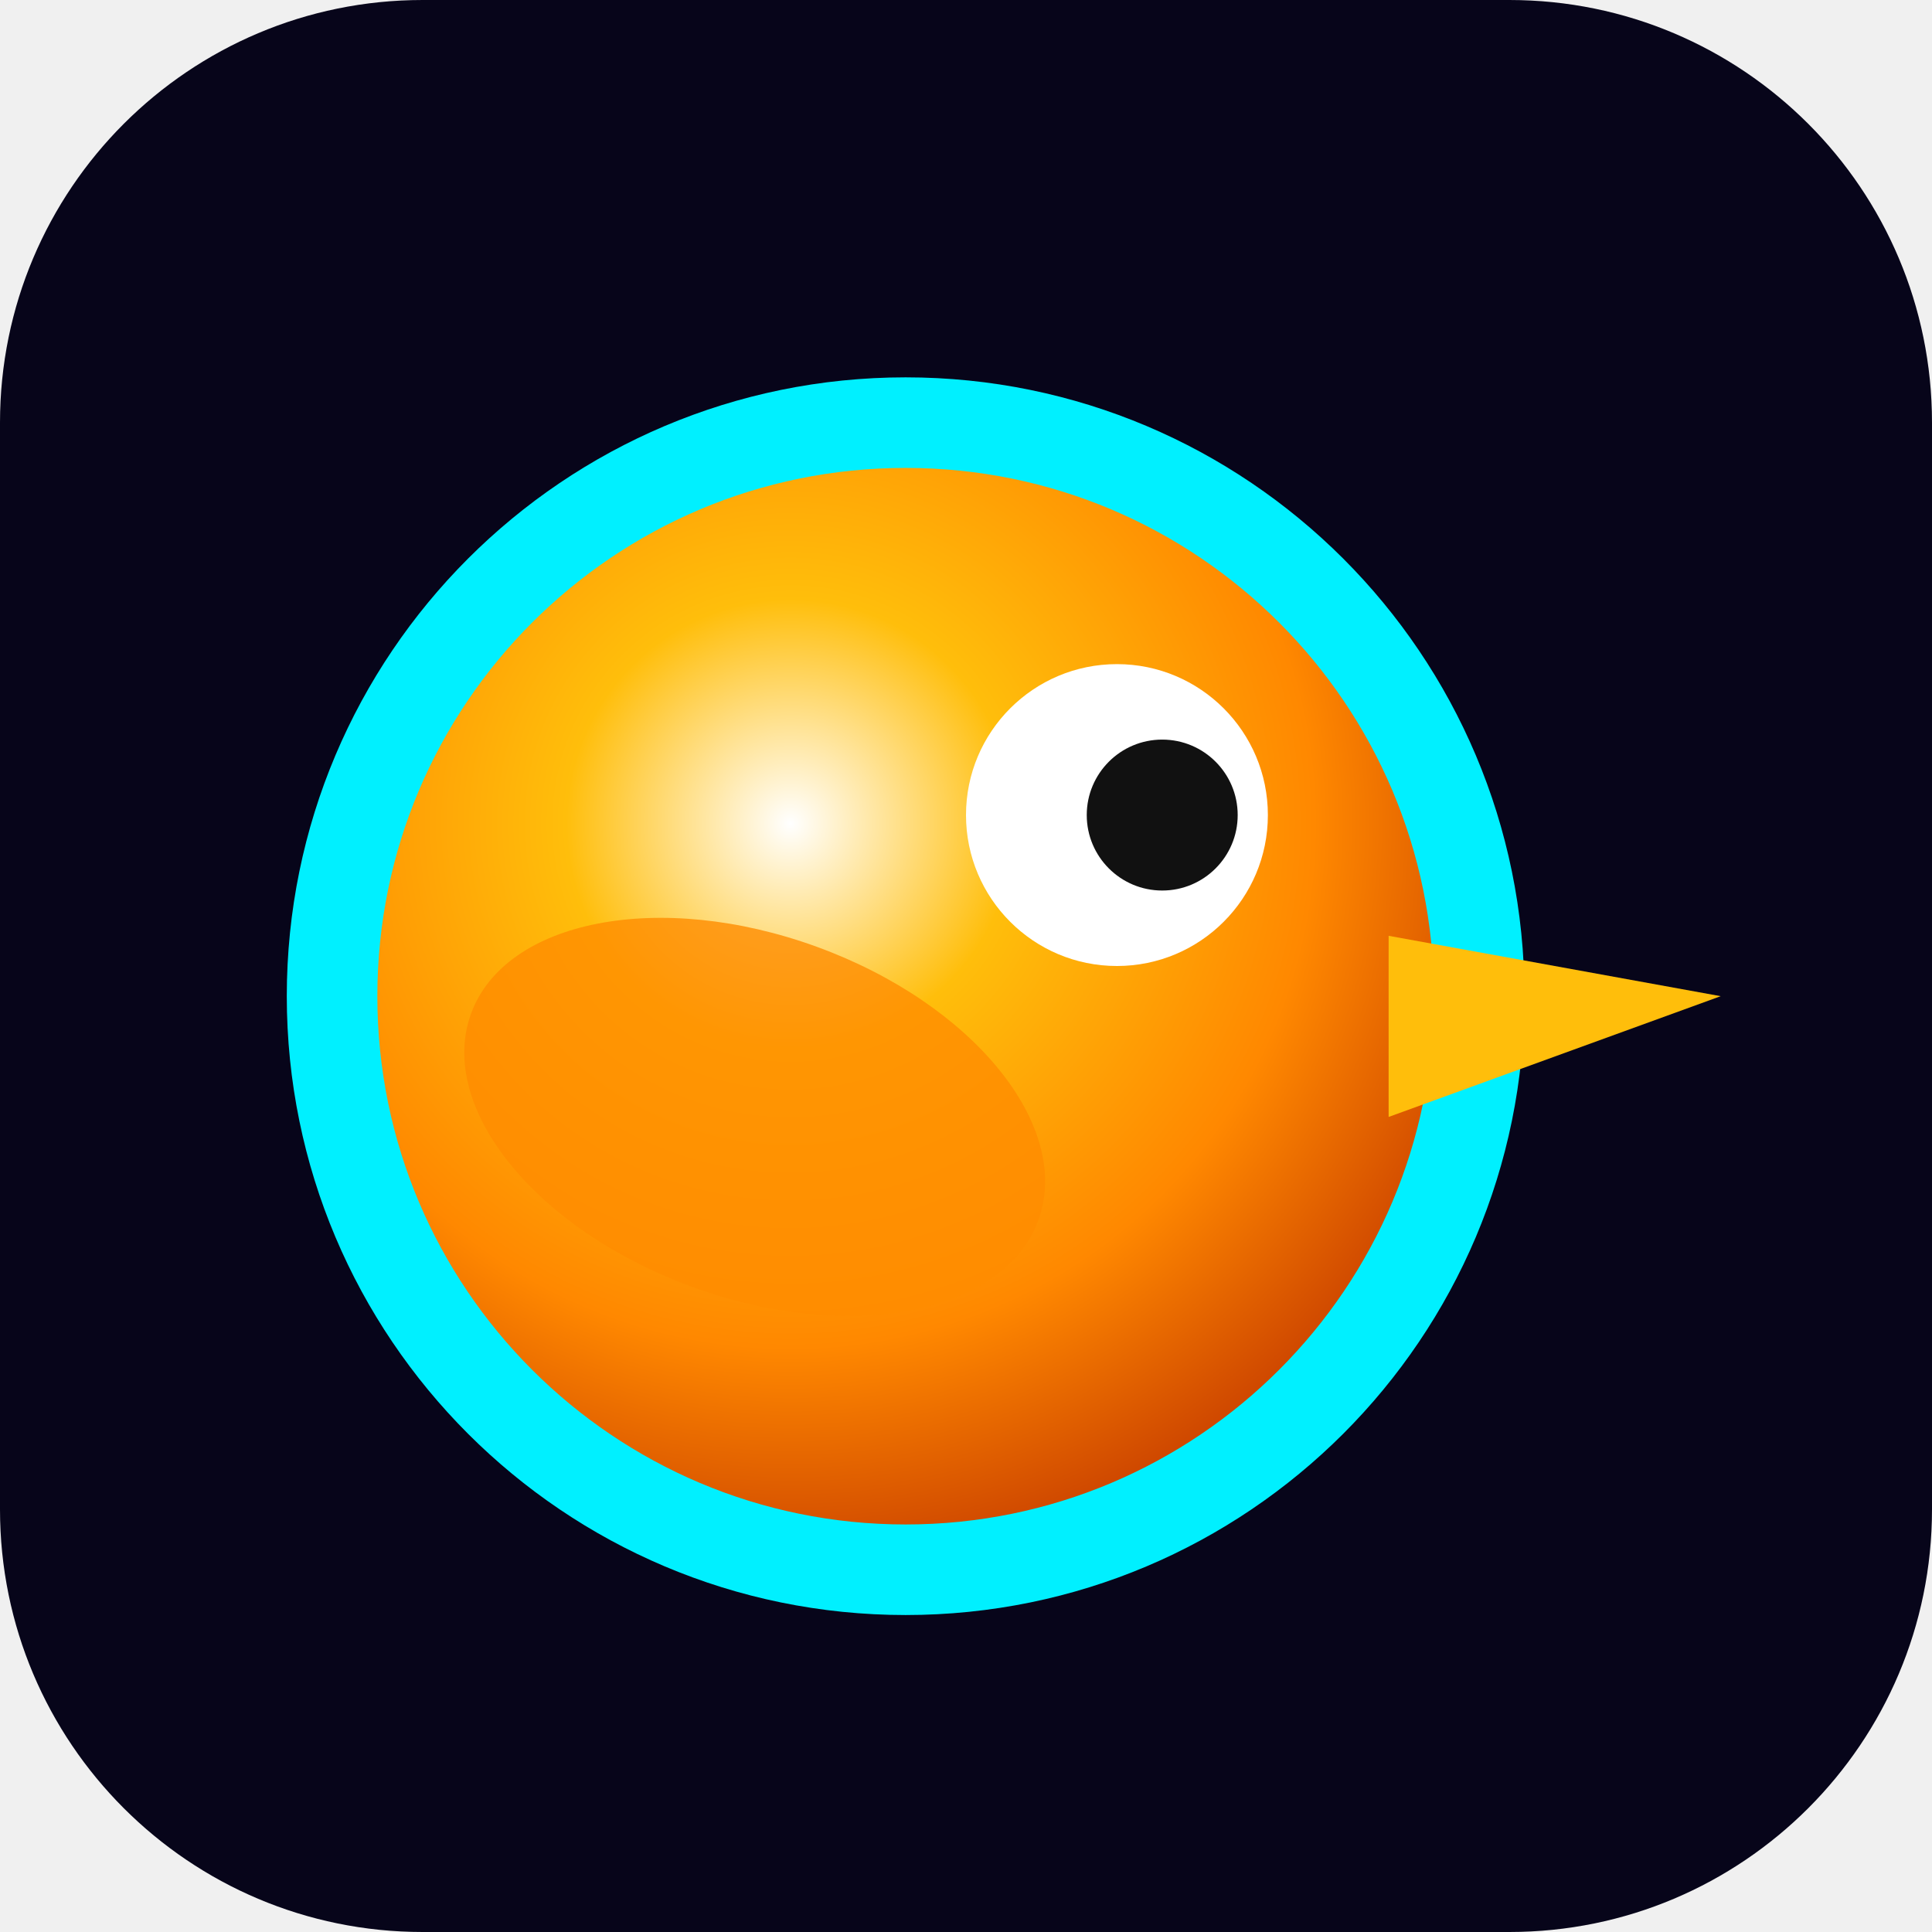
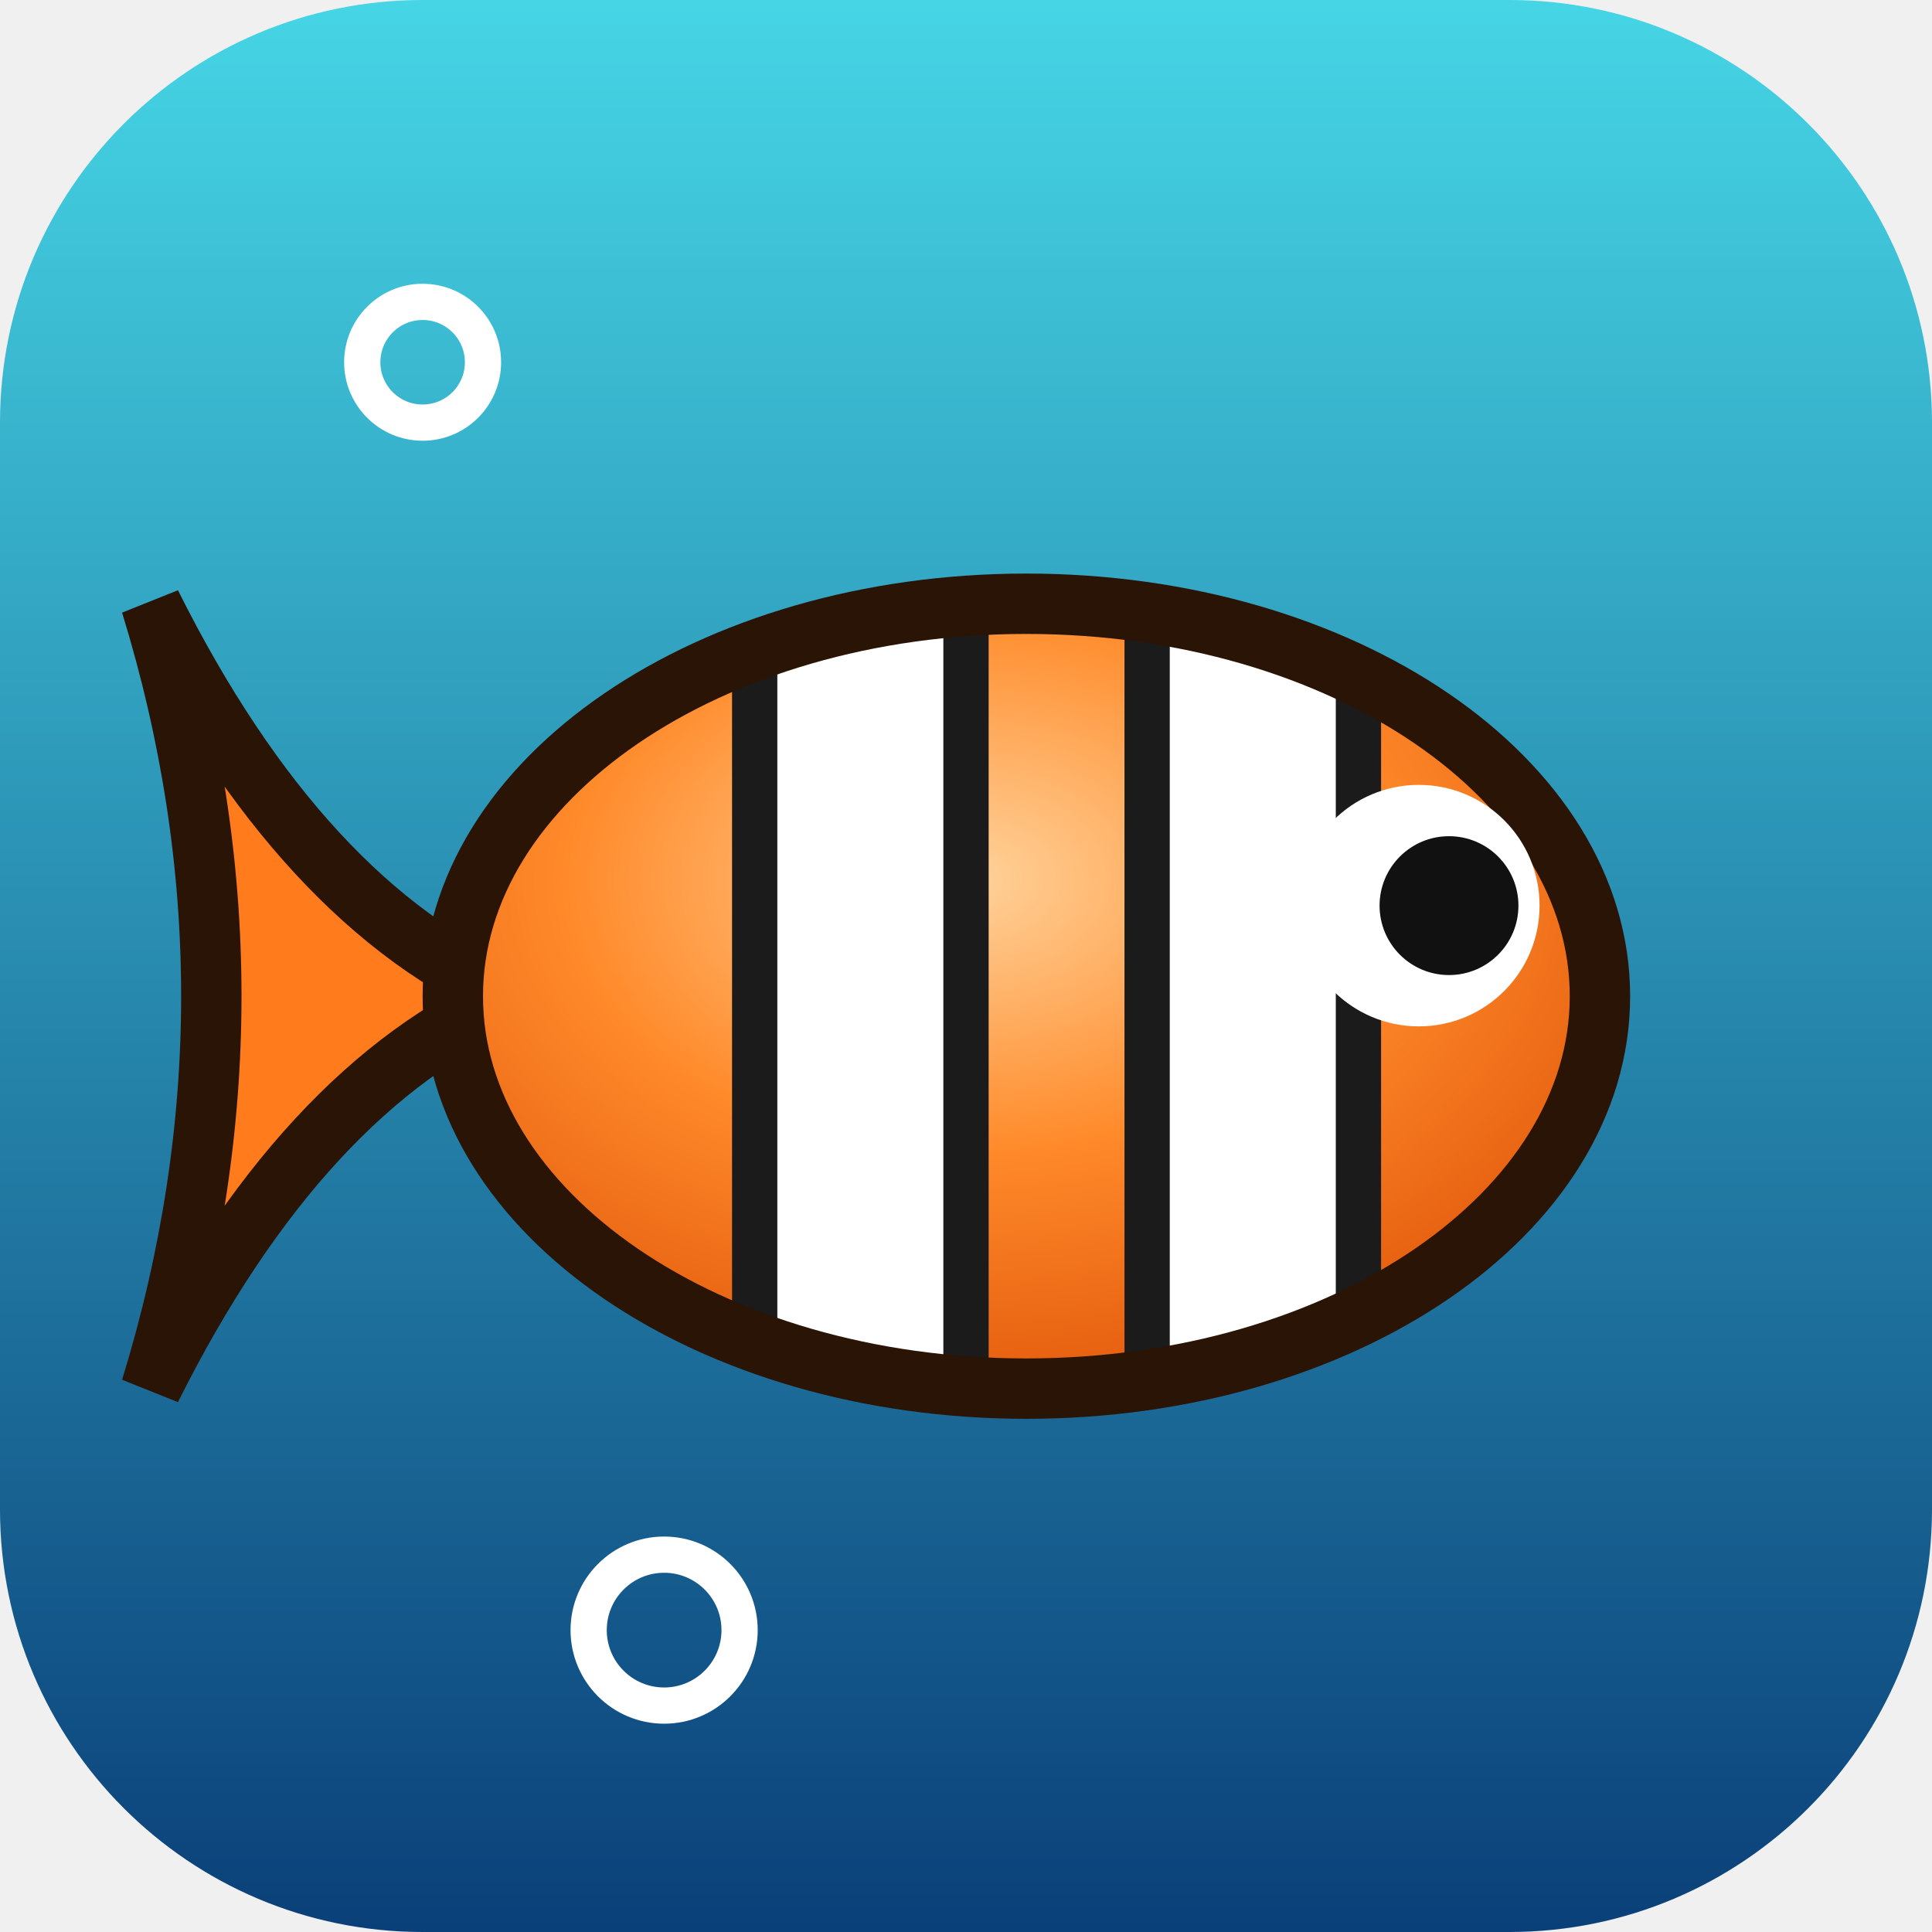
<svg xmlns="http://www.w3.org/2000/svg" viewBox="0 0 64 64">
  <defs>
-     <radialGradient id="b" cx="40%" cy="35%" r="65%">
-       <stop offset="0" stop-color="#fff" />
-       <stop offset=".3" stop-color="#ffbe0b" />
-       <stop offset=".7" stop-color="#ff8800" />
-       <stop offset="1" stop-color="#cc4400" />
+     <linearGradient id="w" x1="0" y1="0" x2="0" y2="1">
+       <stop offset="0" stop-color="#46d6e6" />
+       <stop offset="1" stop-color="#0a3f78" />
+     </linearGradient>
+     <radialGradient id="b" cx="45%" cy="35%" r="70%">
+       <stop offset="0" stop-color="#ffd29a" />
+       <stop offset=".5" stop-color="#ff8a2a" />
+       <stop offset="1" stop-color="#e0560a" />
    </radialGradient>
+     <clipPath id="c">
+       <ellipse cx="34" cy="33" rx="19" ry="13" />
+     </clipPath>
  </defs>
-   <rect width="64" height="64" rx="14" fill="#07051a" />
-   <circle cx="30" cy="33" r="19" fill="url(#b)" stroke="#00f0ff" stroke-width="3" />
-   <circle cx="37" cy="27" r="5" fill="#fff" />
-   <circle cx="38.5" cy="27" r="2.5" fill="#111" />
-   <ellipse cx="25" cy="37" rx="10" ry="6" fill="#ff8c00" opacity=".8" transform="rotate(20 25 37)" />
-   <path d="M46 31 L57 33 L46 37 Z" fill="#ffbe0b" />
+   <rect width="64" height="64" rx="14" fill="url(#w)" />
+   <path d="M17 33 Q10 30 5 20 Q9 33 5 46 Q10 36 17 33Z" fill="#ff7b1c" stroke="#2a1406" stroke-width="2" />
+   <ellipse cx="34" cy="33" rx="19" ry="13" fill="url(#b)" />
+   <g clip-path="url(#c)">
+     <rect x="38" y="18" width="7" height="30" fill="#fff" stroke="#1b1b1b" stroke-width="1.5" />
+     <rect x="25" y="18" width="7" height="30" fill="#fff" stroke="#1b1b1b" stroke-width="1.5" />
+   </g>
+   <ellipse cx="34" cy="33" rx="19" ry="13" fill="none" stroke="#2a1406" stroke-width="2" />
+   <circle cx="47" cy="30" r="4" fill="#fff" />
+   <circle cx="48" cy="30" r="2.3" fill="#111" />
+   <circle cx="22" cy="54" r="2.5" fill="none" stroke="#fff" stroke-width="1.2" />
+   <circle cx="14" cy="12" r="2" fill="none" stroke="#fff" stroke-width="1.2" />
</svg>
